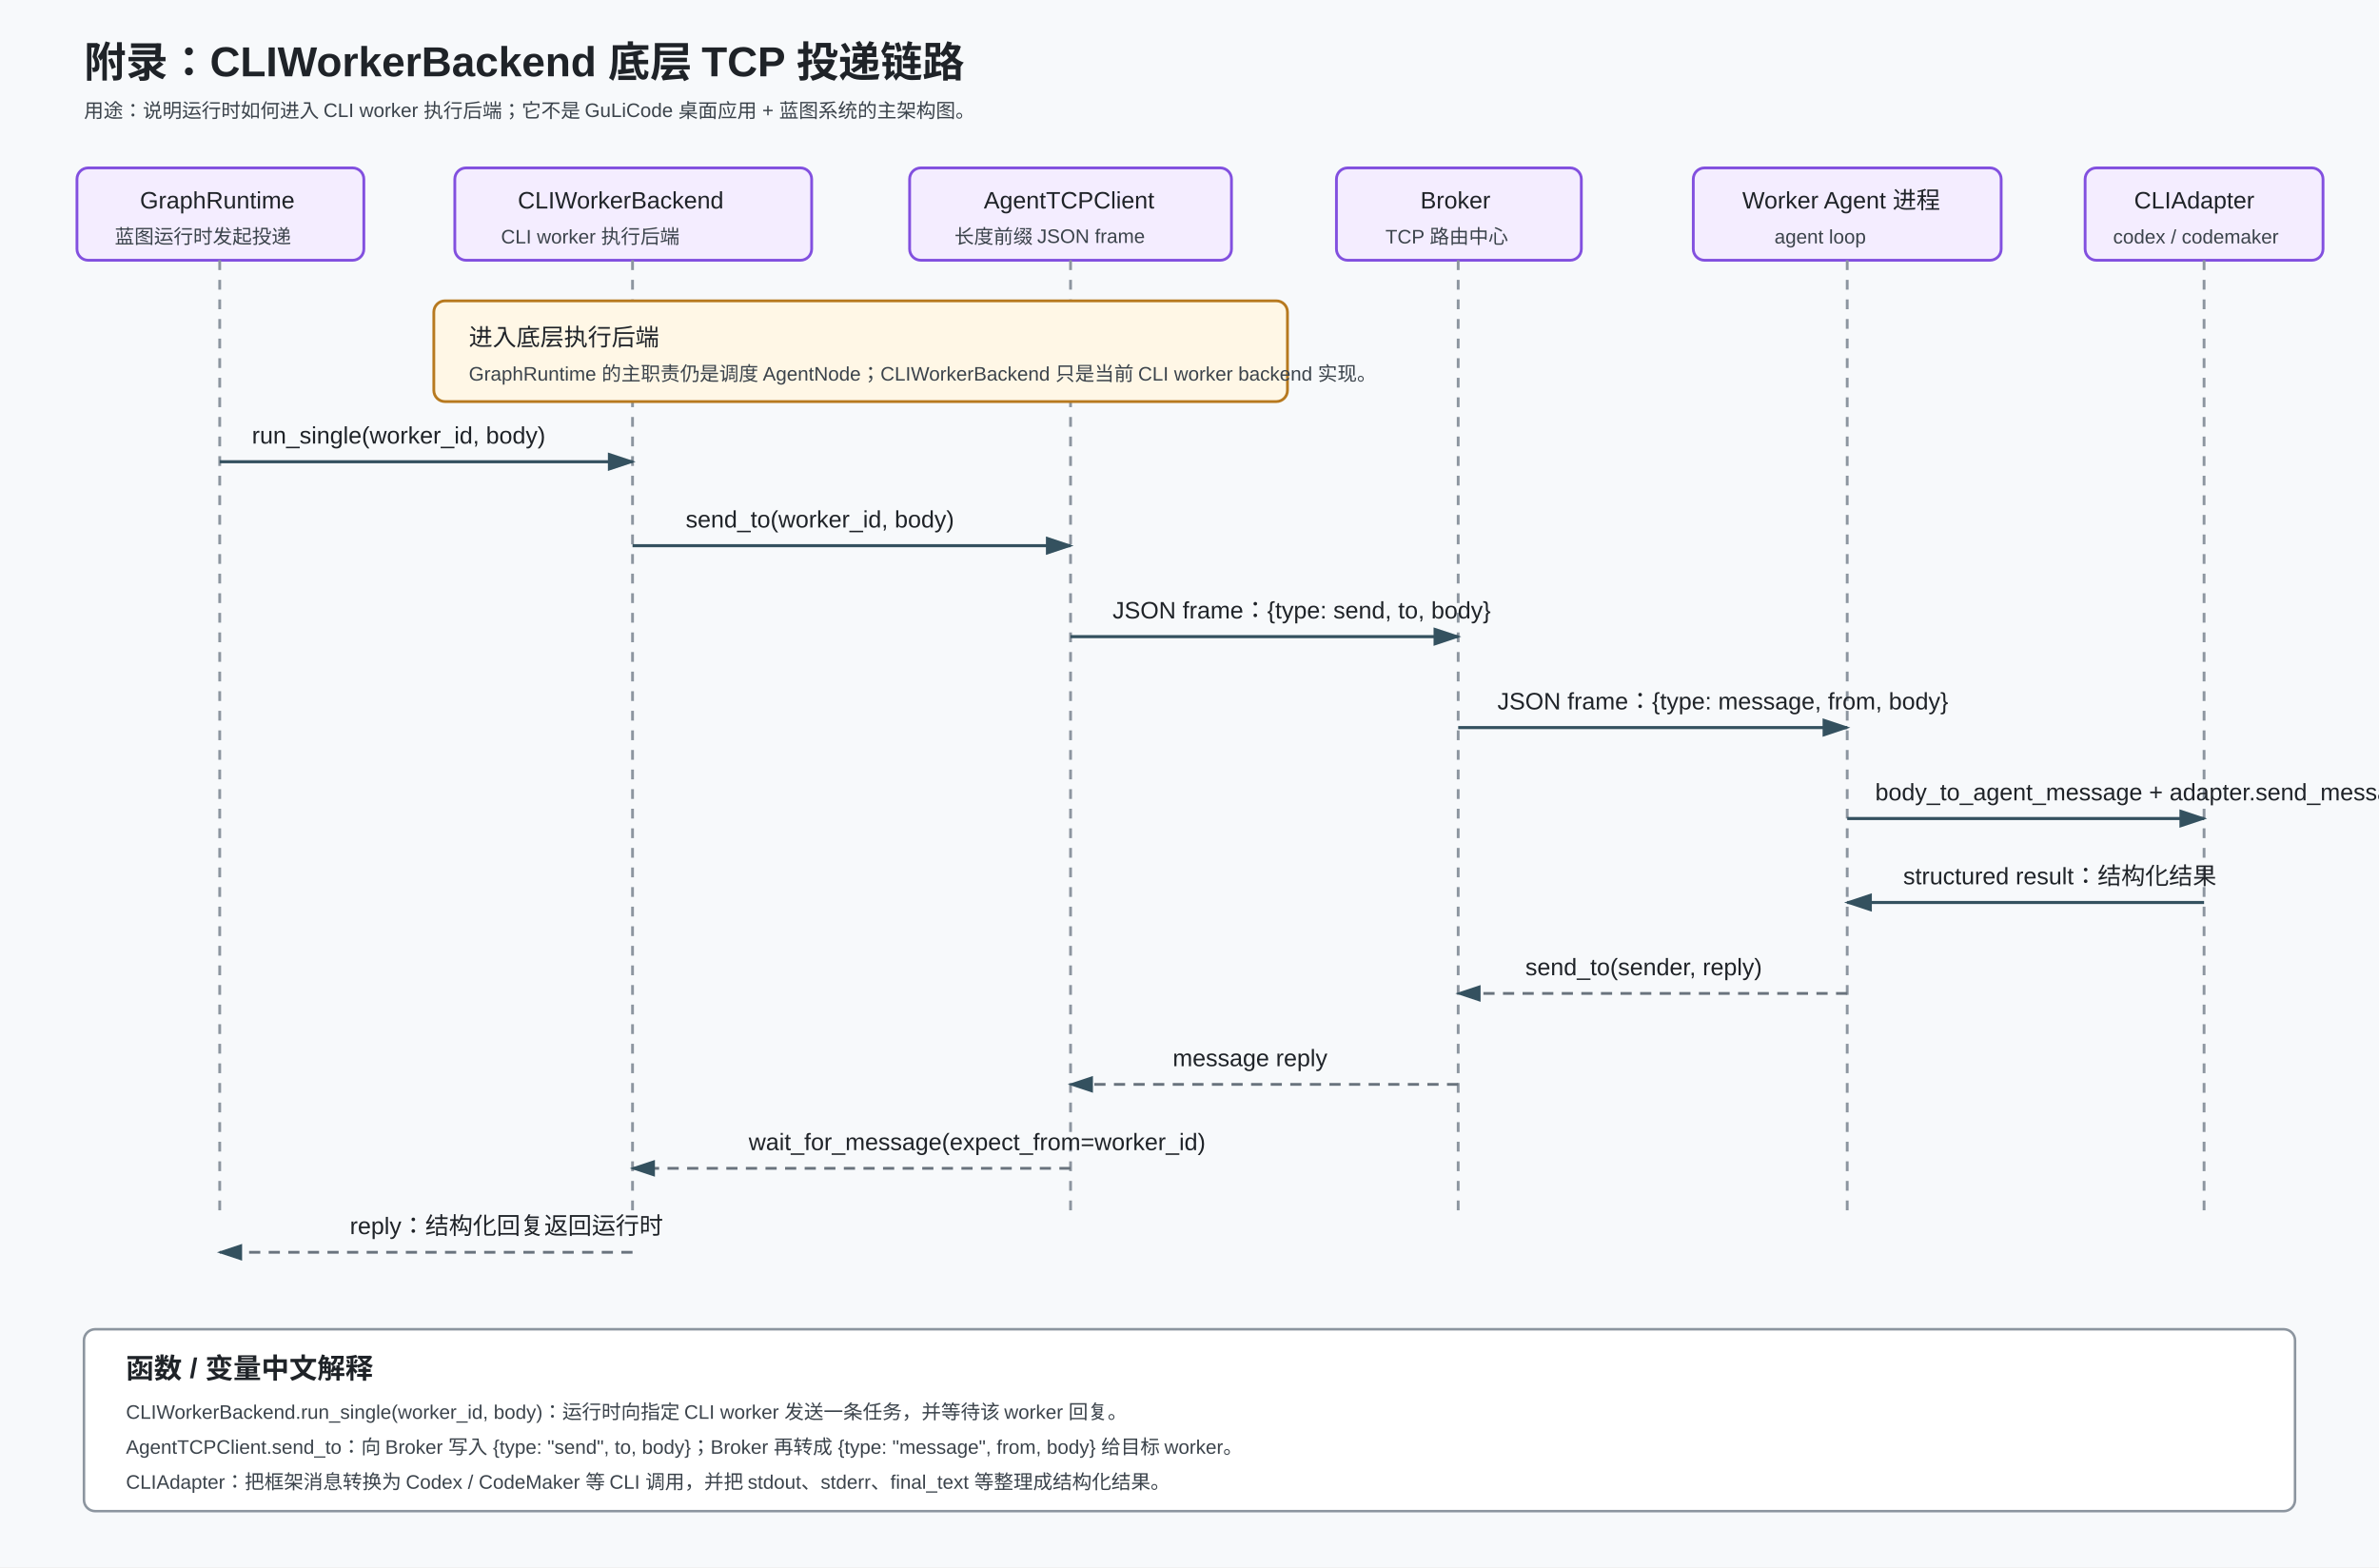
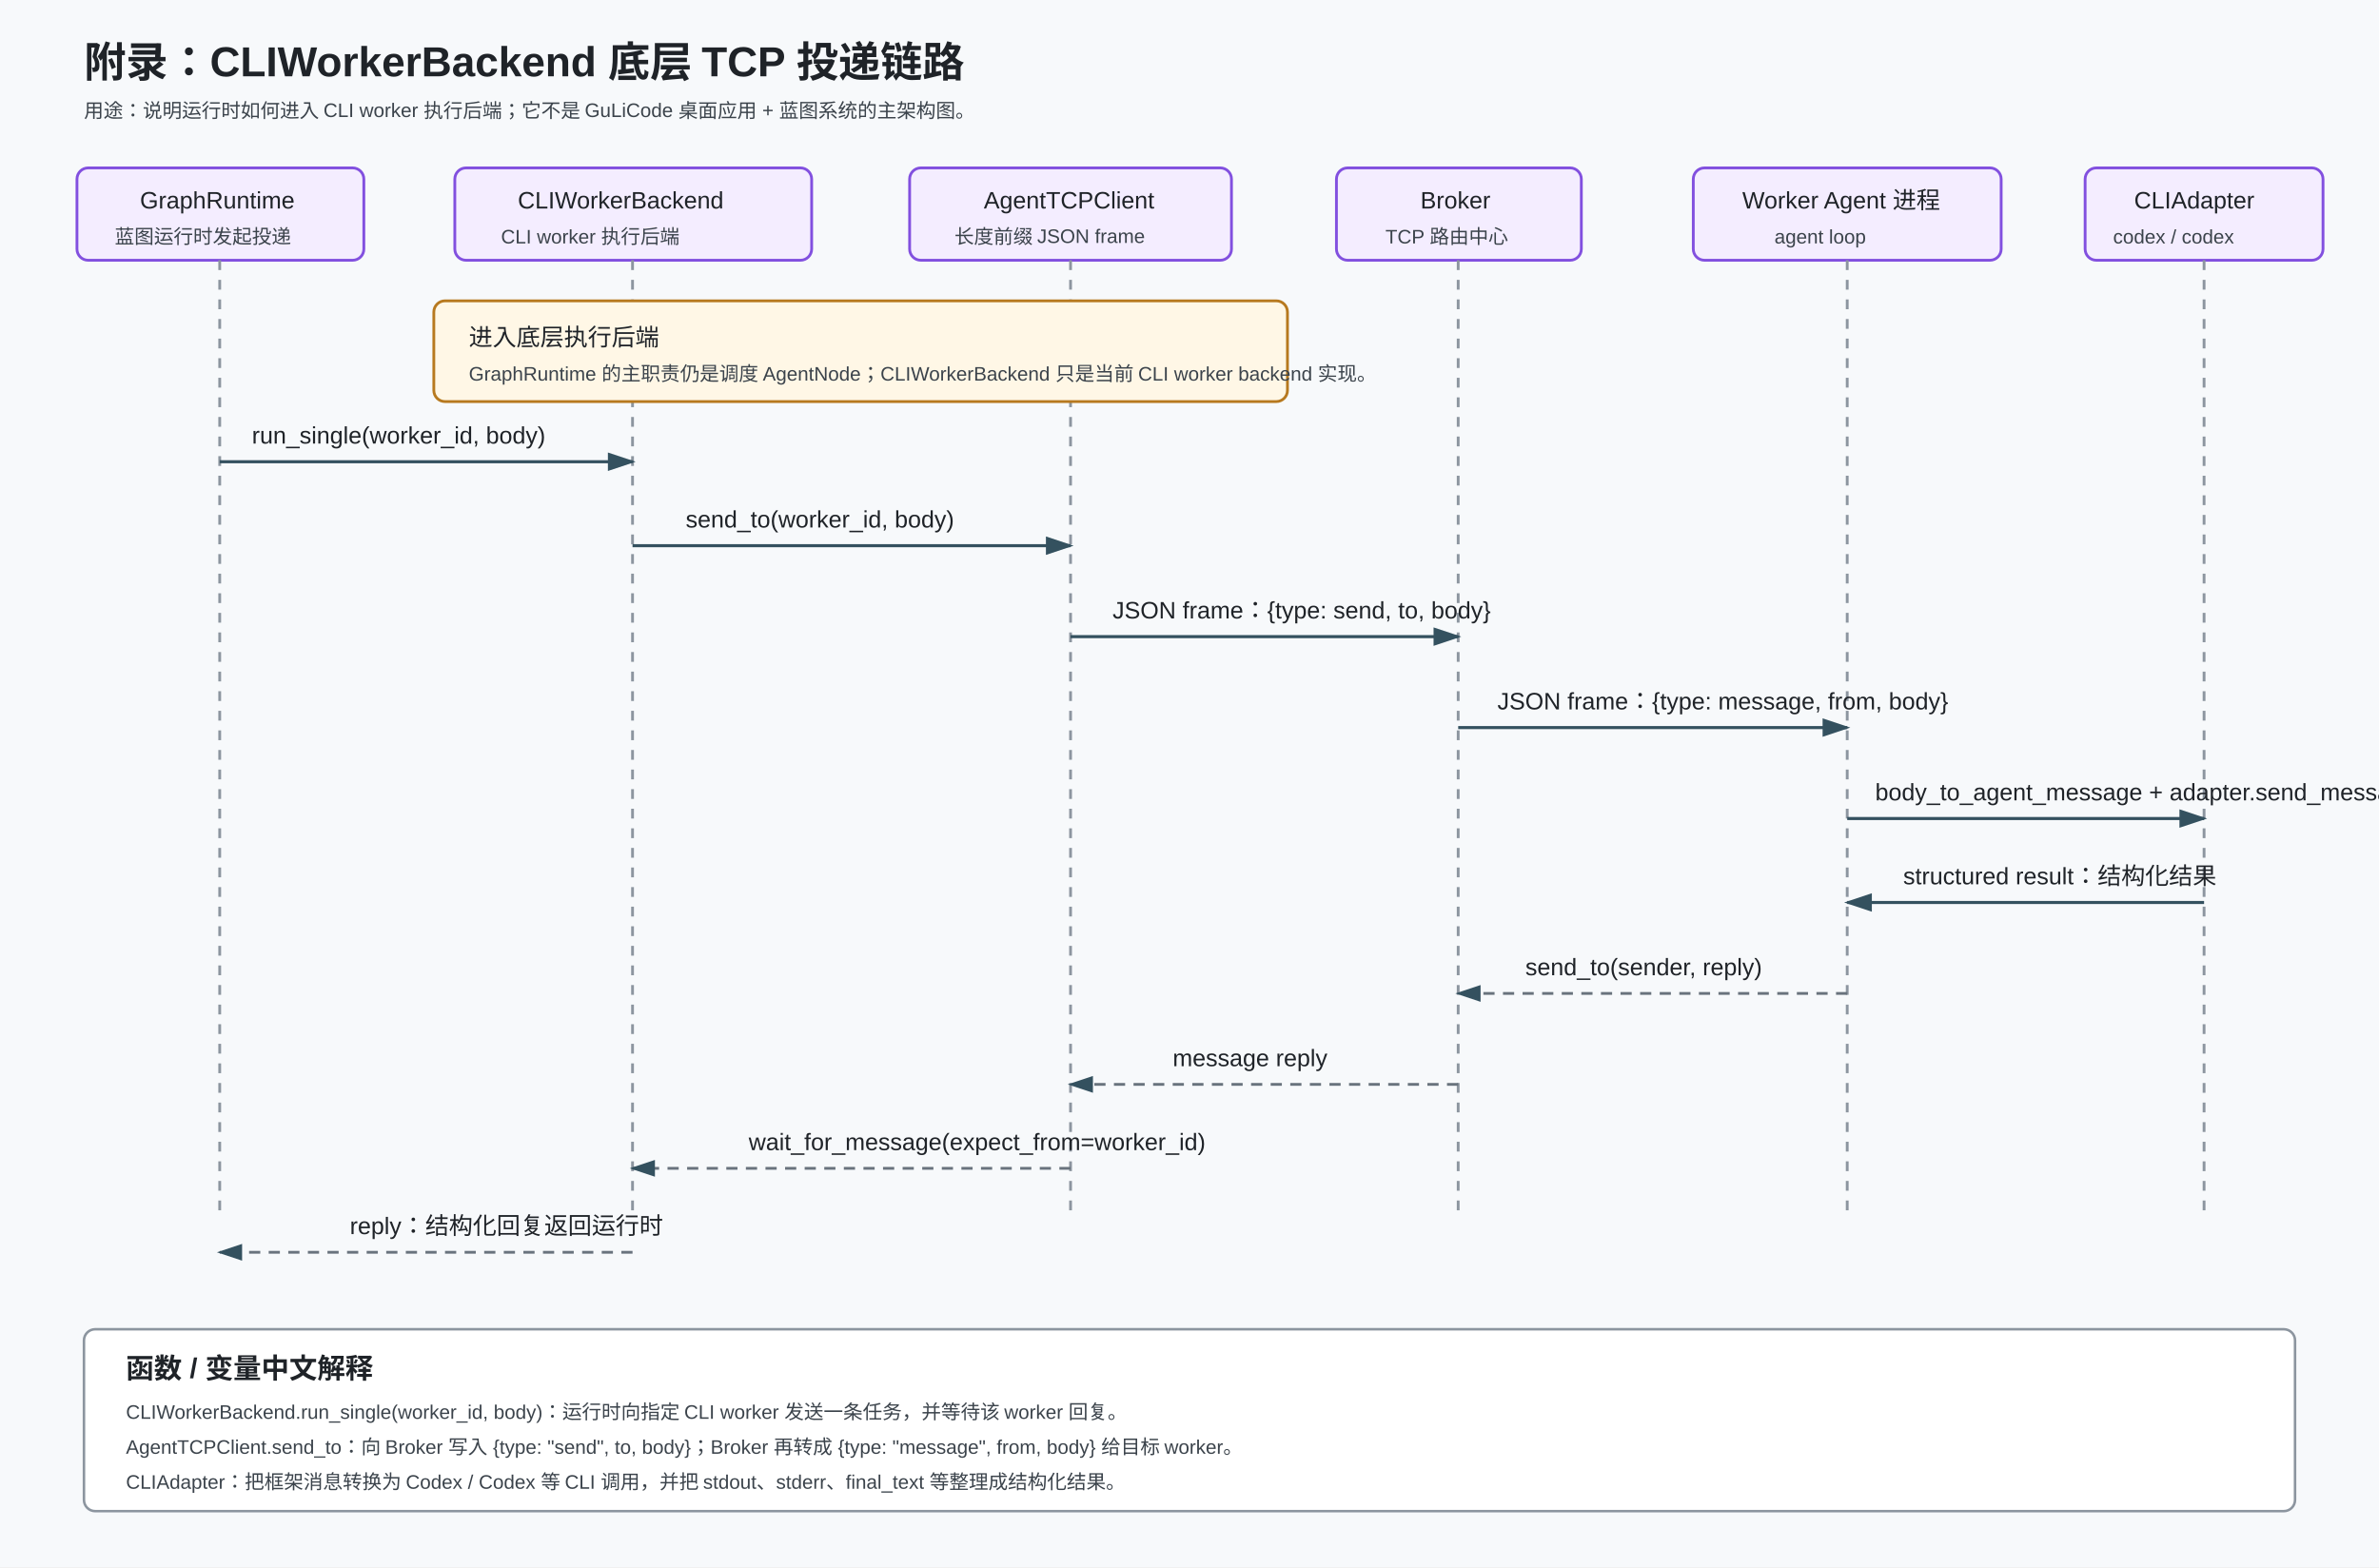
<svg xmlns="http://www.w3.org/2000/svg" width="1700" height="1120" viewBox="0 0 1700 1120" role="img" aria-labelledby="title desc">
  <defs>
    <marker id="arrow" markerWidth="10" markerHeight="10" refX="8" refY="3" orient="auto" markerUnits="strokeWidth">
      <path d="M0,0 L0,6 L9,3 z" fill="#34515f" />
    </marker>
    <style>
      .bg{fill:#f7f9fb}
      .head{fill:#f4edff;stroke:#8250df;stroke-width:2;rx:8}
      .life{stroke:#8c959f;stroke-width:2;stroke-dasharray:7 7}
      .msg{stroke:#34515f;stroke-width:2.2;fill:none;marker-end:url(#arrow)}
      .ret{stroke:#69737d;stroke-width:2;stroke-dasharray:8 6;fill:none;marker-end:url(#arrow)}
      .note{fill:#fff7e6;stroke:#b7791f;stroke-width:2;rx:8}
      .explain{fill:#ffffff;stroke:#8c959f;stroke-width:1.8;rx:8}
      .label{font-family:"Microsoft YaHei","Segoe UI",Arial,sans-serif;font-size:17px;fill:#1f2328}
      .small{font-family:"Microsoft YaHei","Segoe UI",Arial,sans-serif;font-size:14px;fill:#3b434b}
      .title{font-family:"Microsoft YaHei","Segoe UI",Arial,sans-serif;font-size:30px;font-weight:700;fill:#1f2328}
      .subtitle{font-family:"Microsoft YaHei","Segoe UI",Arial,sans-serif;font-size:20px;font-weight:700;fill:#1f2328}
    </style>
  </defs>
  <rect class="bg" width="1700" height="1120" />
  <text class="title" x="60" y="55">附录：CLIWorkerBackend 底层 TCP 投递链路</text>
  <text class="small" x="60" y="84">用途：说明运行时如何进入 CLI worker 执行后端；它不是 GuLiCode 桌面应用 + 蓝图系统的主架构图。</text>
  <rect class="head" x="55" y="120" width="205" height="66" />
  <text class="label" x="100" y="149">GraphRuntime</text>
  <text class="small" x="82" y="174">蓝图运行时发起投递</text>
  <line class="life" x1="157" y1="186" x2="157" y2="865" />
  <rect class="head" x="325" y="120" width="255" height="66" />
  <text class="label" x="370" y="149">CLIWorkerBackend</text>
  <text class="small" x="358" y="174">CLI worker 执行后端</text>
  <line class="life" x1="452" y1="186" x2="452" y2="865" />
  <rect class="head" x="650" y="120" width="230" height="66" />
  <text class="label" x="703" y="149">AgentTCPClient</text>
  <text class="small" x="682" y="174">长度前缀 JSON frame</text>
  <line class="life" x1="765" y1="186" x2="765" y2="865" />
  <rect class="head" x="955" y="120" width="175" height="66" />
  <text class="label" x="1015" y="149">Broker</text>
  <text class="small" x="990" y="174">TCP 路由中心</text>
  <line class="life" x1="1042" y1="186" x2="1042" y2="865" />
  <rect class="head" x="1210" y="120" width="220" height="66" />
  <text class="label" x="1245" y="149">Worker Agent 进程</text>
  <text class="small" x="1268" y="174">agent loop</text>
  <line class="life" x1="1320" y1="186" x2="1320" y2="865" />
  <rect class="head" x="1490" y="120" width="170" height="66" />
  <text class="label" x="1525" y="149">CLIAdapter</text>
-   <text class="small" x="1510" y="174">codex / codemaker</text>
+   <text class="small" x="1510" y="174">codex / codex</text>
  <line class="life" x1="1575" y1="186" x2="1575" y2="865" />
  <rect class="note" x="310" y="215" width="610" height="72" />
  <text class="label" x="335" y="247">进入底层执行后端</text>
  <text class="small" x="335" y="272">GraphRuntime 的主职责仍是调度 AgentNode；CLIWorkerBackend 只是当前 CLI worker backend 实现。</text>
  <path class="msg" d="M157 330 H452" />
  <text class="label" x="180" y="317">run_single(worker_id, body)</text>
  <path class="msg" d="M452 390 H765" />
  <text class="label" x="490" y="377">send_to(worker_id, body)</text>
  <path class="msg" d="M765 455 H1042" />
  <text class="label" x="795" y="442">JSON frame：{type: send, to, body}</text>
  <path class="msg" d="M1042 520 H1320" />
  <text class="label" x="1070" y="507">JSON frame：{type: message, from, body}</text>
  <path class="msg" d="M1320 585 H1575" />
  <text class="label" x="1340" y="572">body_to_agent_message + adapter.send_message</text>
  <path class="msg" d="M1575 645 H1320" />
  <text class="label" x="1360" y="632">structured result：结构化结果</text>
  <path class="ret" d="M1320 710 H1042" />
  <text class="label" x="1090" y="697">send_to(sender, reply)</text>
  <path class="ret" d="M1042 775 H765" />
  <text class="label" x="838" y="762">message reply</text>
  <path class="ret" d="M765 835 H452" />
  <text class="label" x="535" y="822">wait_for_message(expect_from=worker_id)</text>
  <path class="ret" d="M452 895 H157" />
  <text class="label" x="250" y="882">reply：结构化回复返回运行时</text>
  <rect class="explain" x="60" y="950" width="1580" height="130" />
  <text class="subtitle" x="90" y="985">函数 / 变量中文解释</text>
  <text class="small" x="90" y="1014">CLIWorkerBackend.run_single(worker_id, body)：运行时向指定 CLI worker 发送一条任务，并等待该 worker 回复。</text>
  <text class="small" x="90" y="1039">AgentTCPClient.send_to：向 Broker 写入 {type: "send", to, body}；Broker 再转成 {type: "message", from, body} 给目标 worker。</text>
-   <text class="small" x="90" y="1064">CLIAdapter：把框架消息转换为 Codex / CodeMaker 等 CLI 调用，并把 stdout、stderr、final_text 等整理成结构化结果。</text>
+   <text class="small" x="90" y="1064">CLIAdapter：把框架消息转换为 Codex / Codex 等 CLI 调用，并把 stdout、stderr、final_text 等整理成结构化结果。</text>
</svg>
